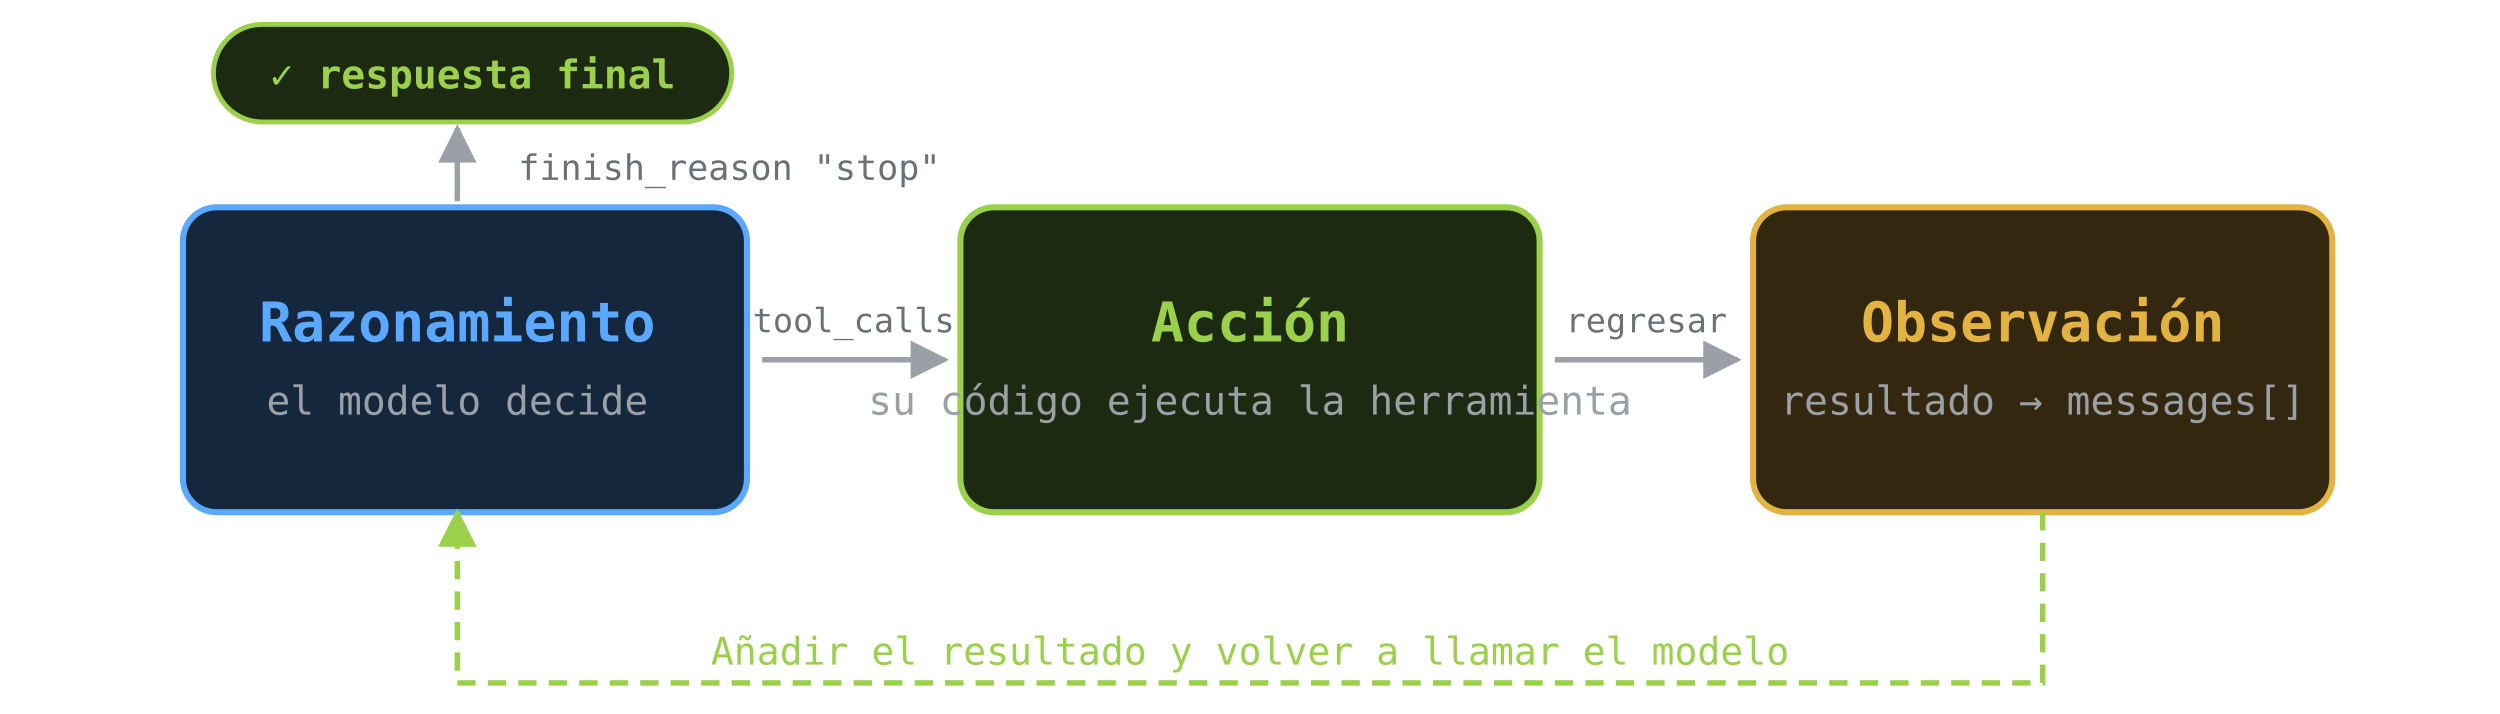
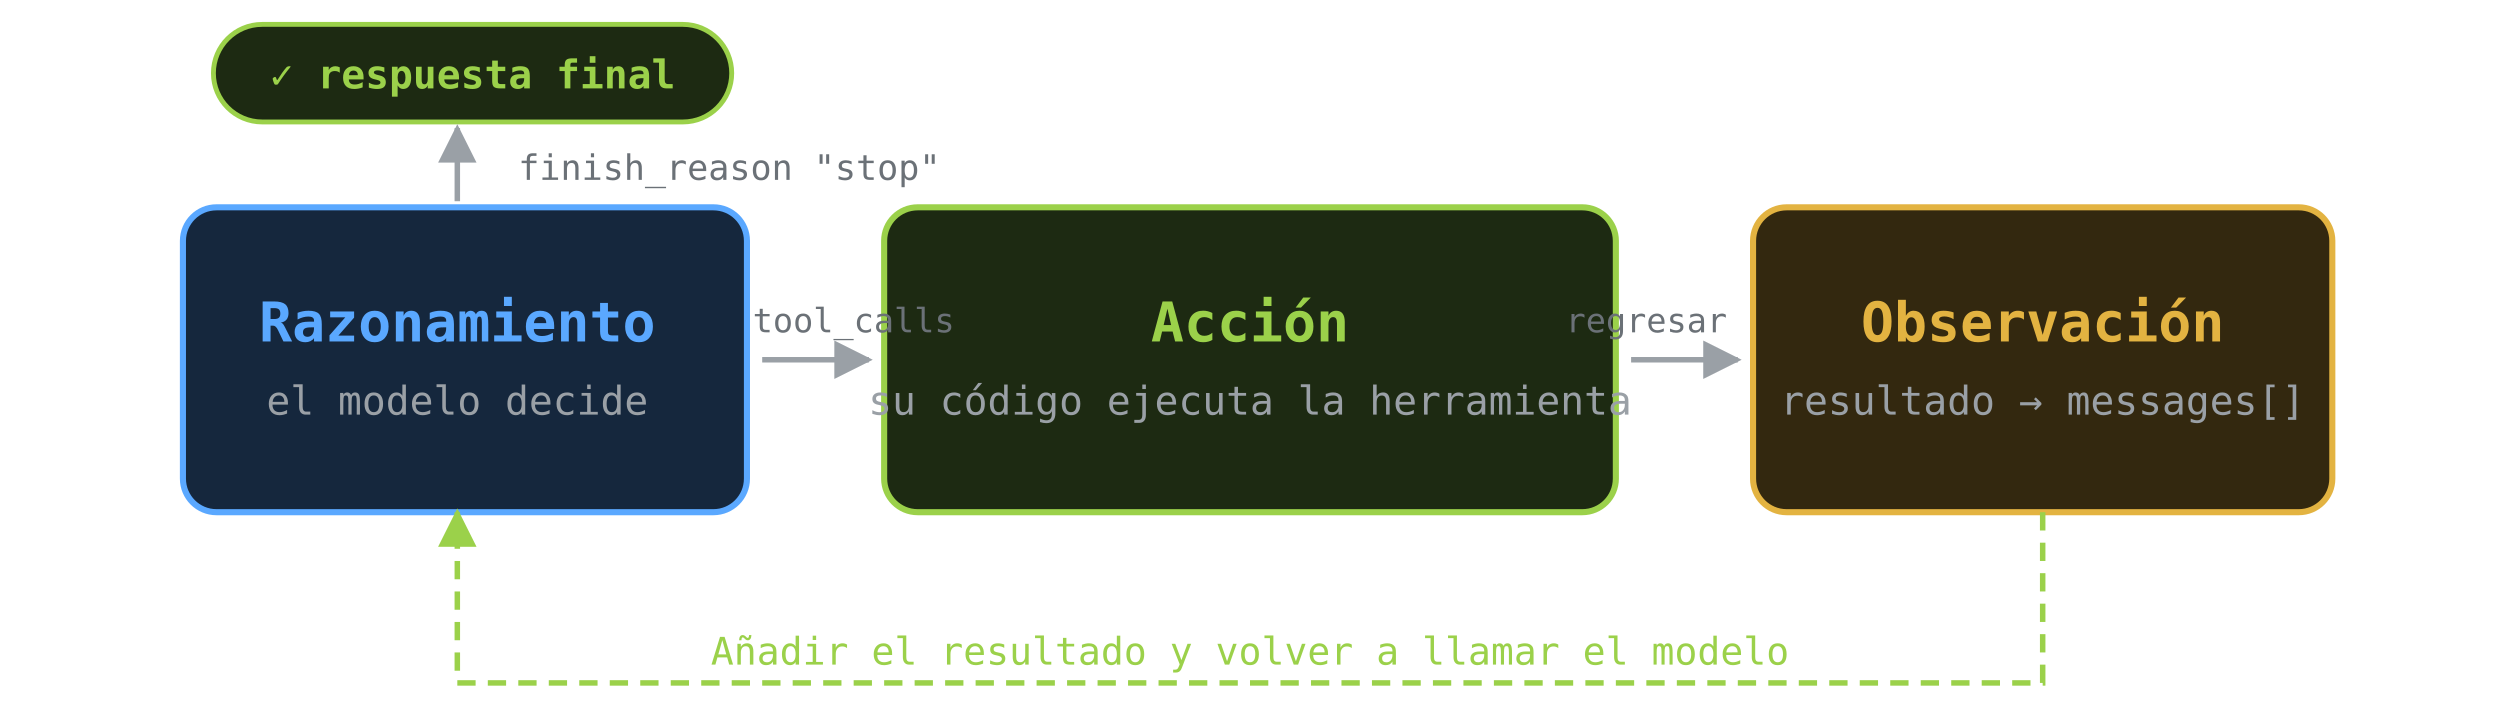
<svg xmlns="http://www.w3.org/2000/svg" data-locale="es-ES" class="gfx-dark" viewBox="0 38 820 234" role="img" aria-label="Un turno del ciclo ReAct en ejecución. El modelo razona y se detiene o solicita una herramienta. Ante una solicitud, la etapa Acción ejecuta la función y Observación añade el resultado al array messages; después, el ciclo vuelve a Razonamiento. Cuando finish_reason vale stop, el turno termina con la respuesta final." style="width:100%;max-width:1040px;height:auto;display:block;background:#0d0d0d;border:1px solid #2a2a2a;border-radius:8px;padding:14px;margin:1em auto">
  <defs>
    <marker id="rx-arr" viewBox="0 0 10 10" refX="9" refY="5" markerWidth="7" markerHeight="7" orient="auto">
      <path d="M0,0 L10,5 L0,10 Z" fill="var(--gfx-sub,#9aa0a6)" />
    </marker>
    <marker id="rx-arr-g" viewBox="0 0 10 10" refX="9" refY="5" markerWidth="7" markerHeight="7" orient="auto">
      <path d="M0,0 L10,5 L0,10 Z" fill="var(--gfx-green,#9bd14a)" />
    </marker>
  </defs>
  <rect x="70" y="46" width="170" height="32" rx="16" fill="var(--gfx-tint-green,#1d2a12)" stroke="var(--gfx-green,#9bd14a)" stroke-width="1.6" />
  <text x="155" y="67" text-anchor="middle" font-size="13" font-family="ui-monospace, monospace" fill="var(--gfx-green,#9bd14a)" font-weight="700">✓ respuesta final</text>
  <path d="M 150 104 L 150 80" stroke="var(--gfx-sub,#9aa0a6)" stroke-width="1.8" fill="none" marker-end="url(#rx-arr)" />
  <text x="170" y="97" text-anchor="start" font-size="11.5" font-family="ui-monospace, monospace" fill="var(--gfx-faint,#6b7177)">finish_reason "stop"</text>
  <rect x="60" y="106" width="185" height="100" rx="11" fill="var(--gfx-tint-blue,#15273d)" stroke="var(--gfx-blue,#5aa8ff)" stroke-width="2" />
  <text x="150" y="150" text-anchor="middle" font-size="18" font-family="ui-monospace, monospace" fill="var(--gfx-blue,#5aa8ff)" font-weight="700">Razonamiento</text>
  <text x="150" y="174" text-anchor="middle" font-size="13" font-family="ui-monospace, monospace" fill="var(--gfx-sub,#9aa0a6)">el modelo decide</text>
-   <rect x="315" y="106" width="190" height="100" rx="11" fill="var(--gfx-tint-green,#1d2a12)" stroke="var(--gfx-green,#9bd14a)" stroke-width="2" />
+   <rect x="290" y="106" width="240" height="100" rx="11" fill="var(--gfx-tint-green,#1d2a12)" stroke="var(--gfx-green,#9bd14a)" stroke-width="2" />
  <text x="410" y="150" text-anchor="middle" font-size="18" font-family="ui-monospace, monospace" fill="var(--gfx-green,#9bd14a)" font-weight="700">Acción</text>
  <text x="410" y="174" text-anchor="middle" font-size="13" font-family="ui-monospace, monospace" fill="var(--gfx-sub,#9aa0a6)">su código ejecuta la herramienta</text>
  <rect x="575" y="106" width="190" height="100" rx="11" fill="var(--gfx-tint-amber,#33280f)" stroke="var(--gfx-amber,#e3b341)" stroke-width="2" />
  <text x="670" y="150" text-anchor="middle" font-size="18" font-family="ui-monospace, monospace" fill="var(--gfx-amber,#e3b341)" font-weight="700">Observación</text>
  <text x="670" y="174" text-anchor="middle" font-size="13" font-family="ui-monospace, monospace" fill="var(--gfx-sub,#9aa0a6)">resultado → messages[]</text>
-   <path d="M 250 156 L 310 156" stroke="var(--gfx-sub,#9aa0a6)" stroke-width="1.8" fill="none" marker-end="url(#rx-arr)" />
+   <path d="M 250 156 L 285 156" stroke="var(--gfx-sub,#9aa0a6)" stroke-width="1.8" fill="none" marker-end="url(#rx-arr)" />
  <text x="280" y="147" text-anchor="middle" font-size="11" font-family="ui-monospace, monospace" fill="var(--gfx-faint,#6b7177)">tool_calls</text>
-   <path d="M 510 156 L 570 156" stroke="var(--gfx-sub,#9aa0a6)" stroke-width="1.8" fill="none" marker-end="url(#rx-arr)" />
+   <path d="M 535 156 L 570 156" stroke="var(--gfx-sub,#9aa0a6)" stroke-width="1.8" fill="none" marker-end="url(#rx-arr)" />
  <text x="540" y="147" text-anchor="middle" font-size="11" font-family="ui-monospace, monospace" fill="var(--gfx-faint,#6b7177)">regresar</text>
  <path d="M 670 206 L 670 262 L 150 262 L 150 206" stroke="var(--gfx-green,#9bd14a)" stroke-width="1.8" fill="none" stroke-dasharray="6 4" marker-end="url(#rx-arr-g)" />
  <text x="410" y="256" text-anchor="middle" font-size="12.5" font-family="ui-monospace, monospace" fill="var(--gfx-green,#9bd14a)">Añadir el resultado y volver a llamar el modelo</text>
</svg>
